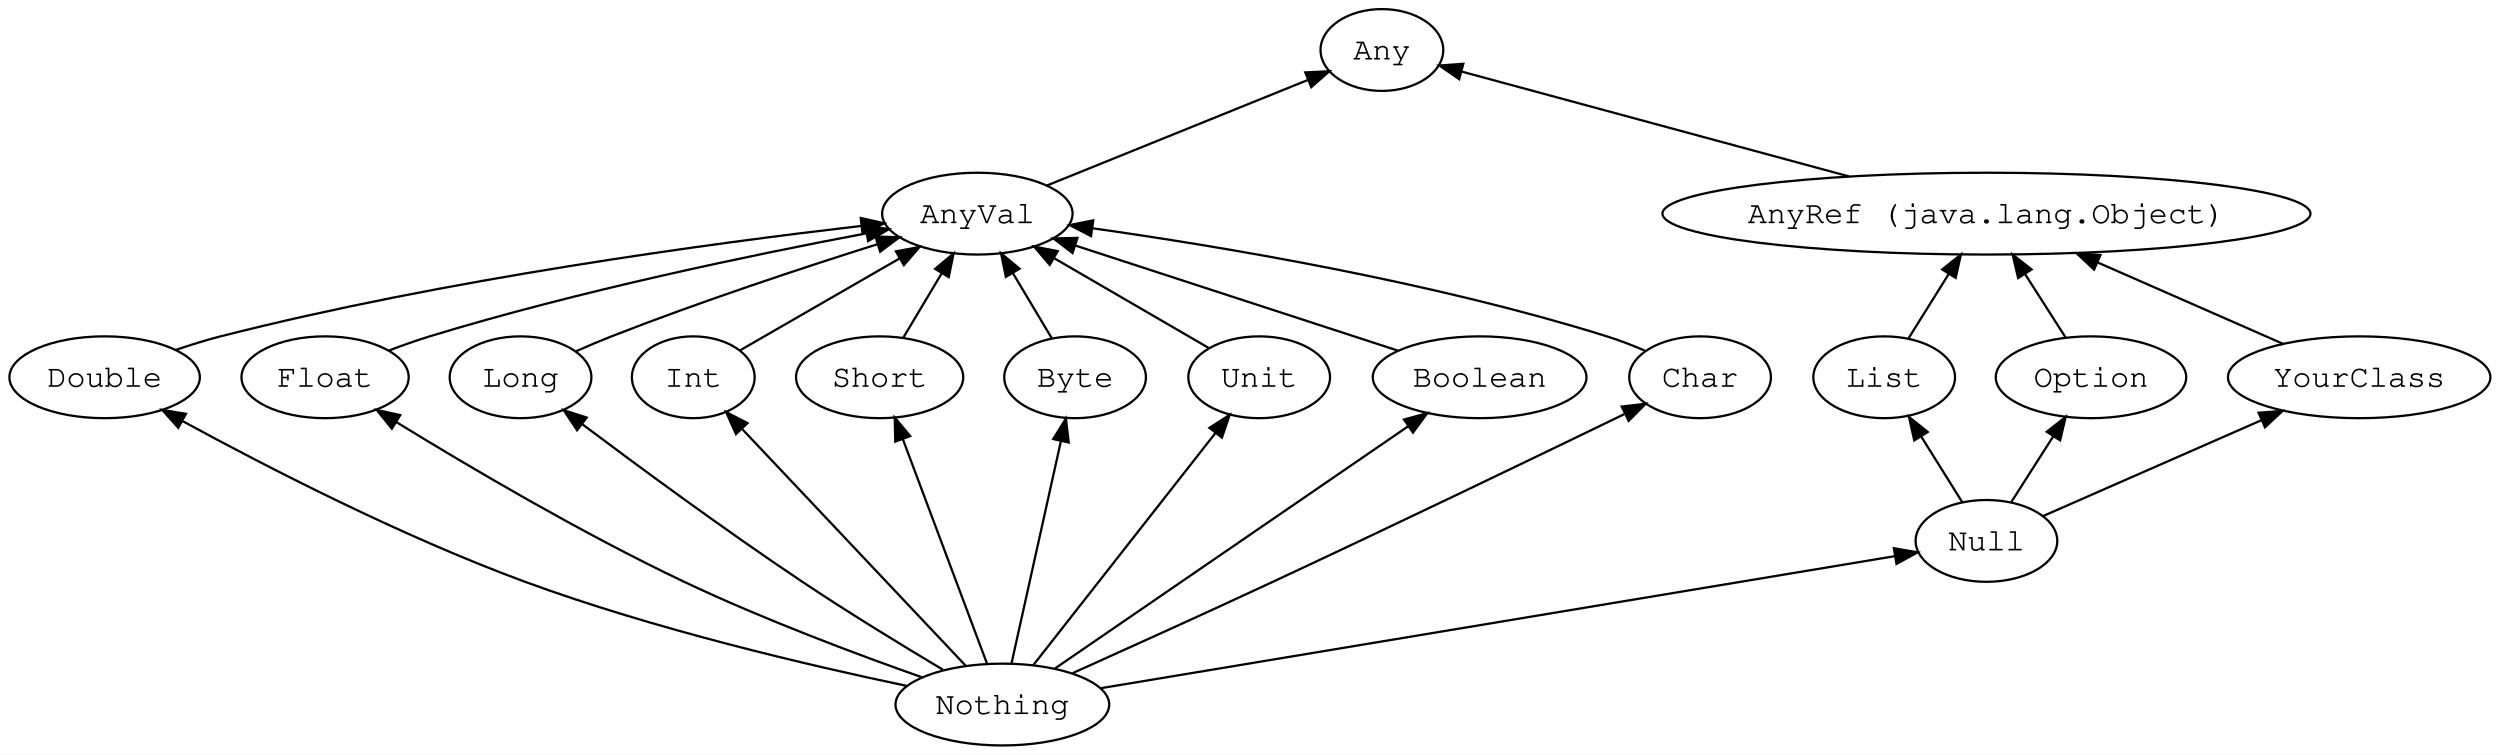
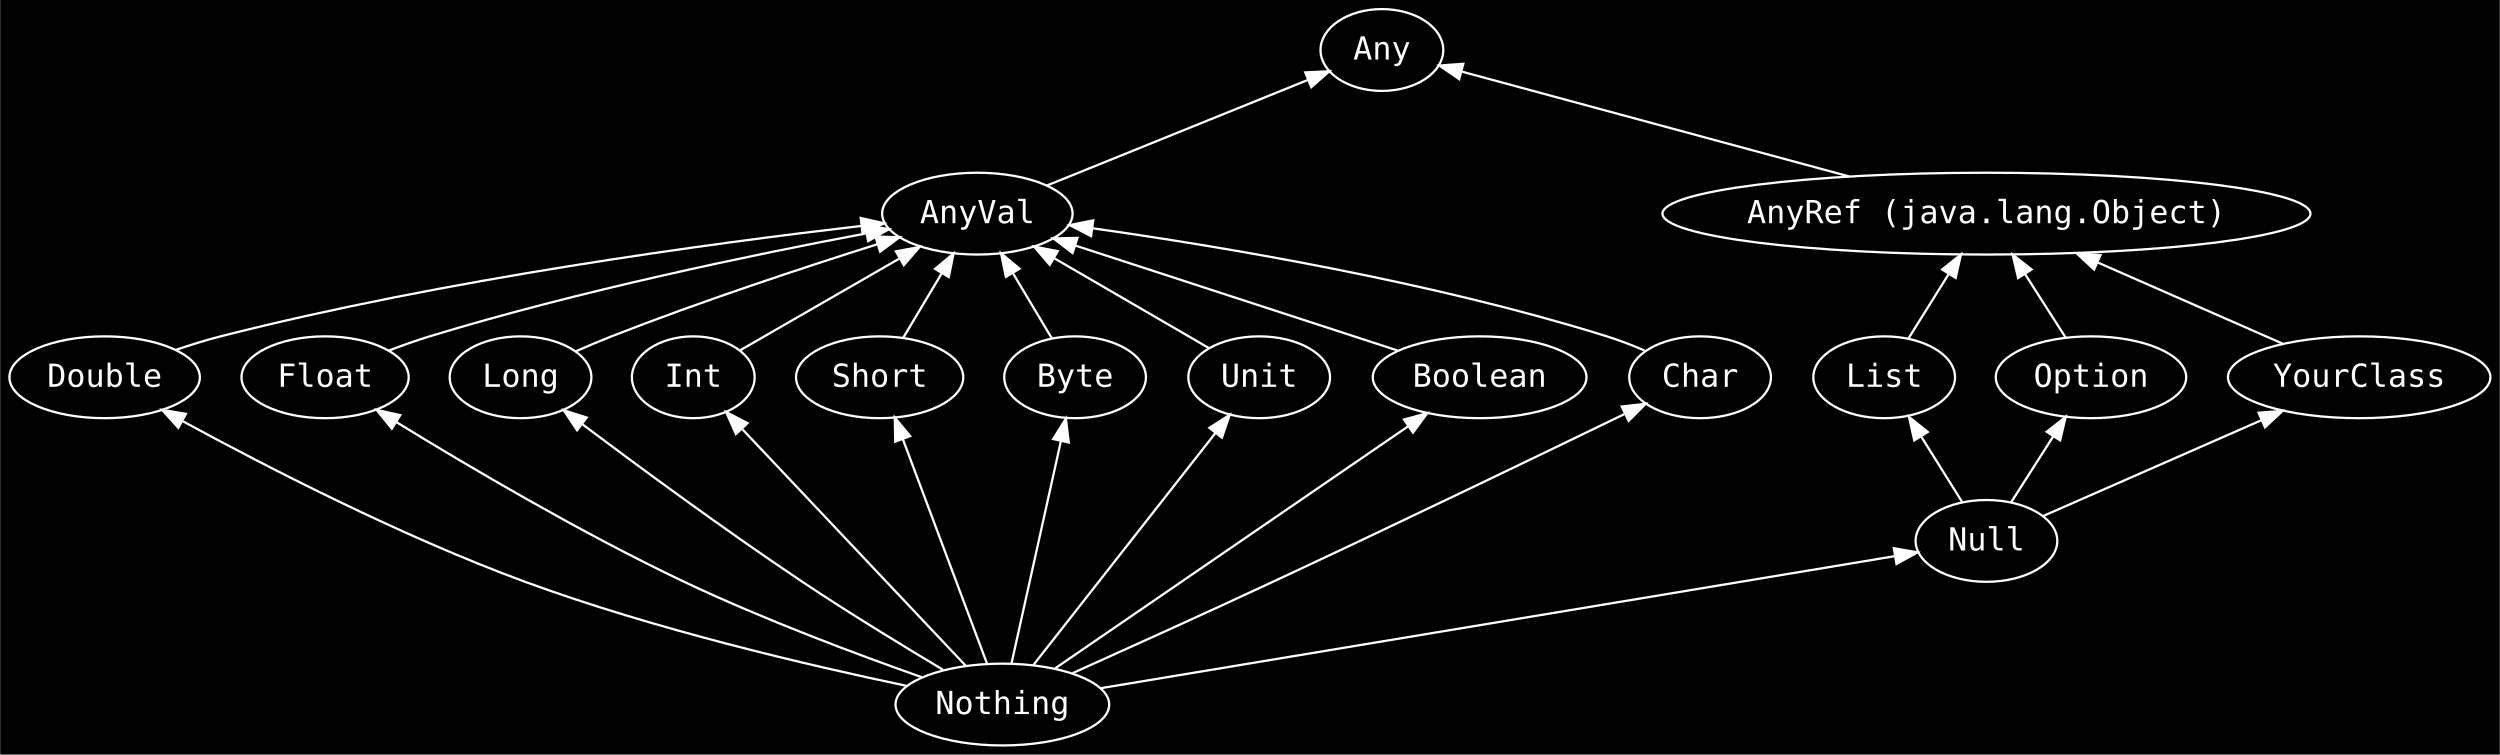
<svg xmlns="http://www.w3.org/2000/svg" width="1100pt" height="332pt" viewBox="0.00 0.00 1099.82 332.00">
  <g id="graph0" class="graph" transform="scale(1 1) rotate(0) translate(4 328)">
-     <polygon fill="#ffffff" stroke="transparent" points="-4,4 -4,-328 1095.818,-328 1095.818,4 -4,4" />
+     <polygon fill="#000000" stroke="transparent" points="-4,4 -4,-328 1095.818,-328 1095.818,4 -4,4" />
    <g id="node1" class="node">
-       <ellipse fill="none" stroke="#000000" cx="425.949" cy="-234" rx="41.897" ry="18" />
-       <text text-anchor="middle" x="425.949" y="-229.8" font-family="Courier,monospace" font-size="14.00" fill="#000000">AnyVal</text>
+       <ellipse fill="none" stroke="#ffffff" cx="425.949" cy="-234" rx="41.897" ry="18" />
+       <text text-anchor="middle" x="425.949" y="-229.8" font-family="Consolas,monospace" font-size="14.00" fill="#ffffff">AnyVal</text>
    </g>
    <g id="node2" class="node">
-       <ellipse fill="none" stroke="#000000" cx="603.948" cy="-306" rx="27" ry="18" />
-       <text text-anchor="middle" x="603.948" y="-301.8" font-family="Courier,monospace" font-size="14.00" fill="#000000">Any</text>
+       <ellipse fill="none" stroke="#ffffff" cx="603.948" cy="-306" rx="27" ry="18" />
+       <text text-anchor="middle" x="603.948" y="-301.8" font-family="Consolas,monospace" font-size="14.00" fill="#ffffff">Any</text>
    </g>
    <g id="edge1" class="edge">
-       <path fill="none" stroke="#000000" d="M456.548,-246.377C488.527,-259.312 538.516,-279.533 571.255,-292.776" />
-       <polygon fill="#000000" stroke="#000000" points="570.24,-296.141 580.823,-296.646 572.865,-289.651 570.24,-296.141" />
+       <path fill="none" stroke="#ffffff" d="M456.548,-246.377C488.527,-259.312 538.516,-279.533 571.255,-292.776" />
+       <polygon fill="#ffffff" stroke="#ffffff" points="570.24,-296.141 580.823,-296.646 572.865,-289.651 570.24,-296.141" />
    </g>
    <g id="node3" class="node">
-       <ellipse fill="none" stroke="#000000" cx="869.948" cy="-234" rx="142.561" ry="18" />
-       <text text-anchor="middle" x="869.948" y="-229.8" font-family="Courier,monospace" font-size="14.00" fill="#000000">AnyRef (java.lang.Object)</text>
+       <ellipse fill="none" stroke="#ffffff" cx="869.948" cy="-234" rx="142.561" ry="18" />
+       <text text-anchor="middle" x="869.948" y="-229.8" font-family="Consolas,monospace" font-size="14.00" fill="#ffffff">AnyRef (java.lang.Object)</text>
    </g>
    <g id="edge2" class="edge">
-       <path fill="none" stroke="#000000" d="M809.589,-250.338C756.942,-264.588 682.388,-284.768 639.011,-296.509" />
-       <polygon fill="#000000" stroke="#000000" points="637.946,-293.172 629.207,-299.163 639.774,-299.929 637.946,-293.172" />
+       <path fill="none" stroke="#ffffff" d="M809.589,-250.338C756.942,-264.588 682.388,-284.768 639.011,-296.509" />
+       <polygon fill="#ffffff" stroke="#ffffff" points="637.946,-293.172 629.207,-299.163 639.774,-299.929 637.946,-293.172" />
    </g>
    <g id="node4" class="node">
-       <ellipse fill="none" stroke="#000000" cx="41.949" cy="-162" rx="41.897" ry="18" />
-       <text text-anchor="middle" x="41.949" y="-157.8" font-family="Courier,monospace" font-size="14.00" fill="#000000">Double</text>
+       <ellipse fill="none" stroke="#ffffff" cx="41.949" cy="-162" rx="41.897" ry="18" />
+       <text text-anchor="middle" x="41.949" y="-157.8" font-family="Consolas,monospace" font-size="14.00" fill="#ffffff">Double</text>
    </g>
    <g id="edge3" class="edge">
-       <path fill="none" stroke="#000000" d="M73.236,-174.03C79.69,-176.231 86.489,-178.351 92.948,-180 191.252,-205.104 308.997,-220.96 374.858,-228.588" />
-       <polygon fill="#000000" stroke="#000000" points="374.639,-232.086 384.972,-229.742 375.433,-225.131 374.639,-232.086" />
+       <path fill="none" stroke="#ffffff" d="M73.236,-174.03C79.69,-176.231 86.489,-178.351 92.948,-180 191.252,-205.104 308.997,-220.96 374.858,-228.588" />
+       <polygon fill="#ffffff" stroke="#ffffff" points="374.639,-232.086 384.972,-229.742 375.433,-225.131 374.639,-232.086" />
    </g>
    <g id="node5" class="node">
-       <ellipse fill="none" stroke="#000000" cx="138.948" cy="-162" rx="36.784" ry="18" />
-       <text text-anchor="middle" x="138.948" y="-157.8" font-family="Courier,monospace" font-size="14.00" fill="#000000">Float</text>
+       <ellipse fill="none" stroke="#ffffff" cx="138.948" cy="-162" rx="36.784" ry="18" />
+       <text text-anchor="middle" x="138.948" y="-157.8" font-family="Consolas,monospace" font-size="14.00" fill="#ffffff">Float</text>
    </g>
    <g id="edge4" class="edge">
-       <path fill="none" stroke="#000000" d="M166.928,-173.732C172.822,-175.981 179.044,-178.195 184.948,-180 250.409,-200.013 327.949,-216.066 377.045,-225.314" />
-       <polygon fill="#000000" stroke="#000000" points="376.603,-228.792 387.075,-227.184 377.886,-221.911 376.603,-228.792" />
+       <path fill="none" stroke="#ffffff" d="M166.928,-173.732C172.822,-175.981 179.044,-178.195 184.948,-180 250.409,-200.013 327.949,-216.066 377.045,-225.314" />
+       <polygon fill="#ffffff" stroke="#ffffff" points="376.603,-228.792 387.075,-227.184 377.886,-221.911 376.603,-228.792" />
    </g>
    <g id="node6" class="node">
-       <ellipse fill="none" stroke="#000000" cx="224.948" cy="-162" rx="31.17" ry="18" />
-       <text text-anchor="middle" x="224.948" y="-157.8" font-family="Courier,monospace" font-size="14.00" fill="#000000">Long</text>
+       <ellipse fill="none" stroke="#ffffff" cx="224.948" cy="-162" rx="31.17" ry="18" />
+       <text text-anchor="middle" x="224.948" y="-157.8" font-family="Consolas,monospace" font-size="14.00" fill="#ffffff">Long</text>
    </g>
    <g id="edge5" class="edge">
-       <path fill="none" stroke="#000000" d="M249.324,-173.431C254.445,-175.702 259.843,-178.001 264.949,-180 304.007,-195.295 349.382,-210.269 381.987,-220.554" />
-       <polygon fill="#000000" stroke="#000000" points="381.086,-223.94 391.675,-223.591 383.179,-217.26 381.086,-223.94" />
+       <path fill="none" stroke="#ffffff" d="M249.324,-173.431C254.445,-175.702 259.843,-178.001 264.949,-180 304.007,-195.295 349.382,-210.269 381.987,-220.554" />
+       <polygon fill="#ffffff" stroke="#ffffff" points="381.086,-223.94 391.675,-223.591 383.179,-217.26 381.086,-223.94" />
    </g>
    <g id="node7" class="node">
-       <ellipse fill="none" stroke="#000000" cx="300.949" cy="-162" rx="27" ry="18" />
-       <text text-anchor="middle" x="300.949" y="-157.8" font-family="Courier,monospace" font-size="14.00" fill="#000000">Int</text>
+       <ellipse fill="none" stroke="#ffffff" cx="300.949" cy="-162" rx="27" ry="18" />
+       <text text-anchor="middle" x="300.949" y="-157.8" font-family="Consolas,monospace" font-size="14.00" fill="#ffffff">Int</text>
    </g>
    <g id="edge6" class="edge">
-       <path fill="none" stroke="#000000" d="M321.59,-173.889C340.605,-184.842 369.187,-201.305 391.634,-214.235" />
-       <polygon fill="#000000" stroke="#000000" points="390.109,-217.395 400.521,-219.354 393.603,-211.33 390.109,-217.395" />
+       <path fill="none" stroke="#ffffff" d="M321.59,-173.889C340.605,-184.842 369.187,-201.305 391.634,-214.235" />
+       <polygon fill="#ffffff" stroke="#ffffff" points="390.109,-217.395 400.521,-219.354 393.603,-211.33 390.109,-217.395" />
    </g>
    <g id="node8" class="node">
-       <ellipse fill="none" stroke="#000000" cx="382.949" cy="-162" rx="36.784" ry="18" />
-       <text text-anchor="middle" x="382.949" y="-157.8" font-family="Courier,monospace" font-size="14.00" fill="#000000">Short</text>
+       <ellipse fill="none" stroke="#ffffff" cx="382.949" cy="-162" rx="36.784" ry="18" />
+       <text text-anchor="middle" x="382.949" y="-157.8" font-family="Consolas,monospace" font-size="14.00" fill="#ffffff">Short</text>
    </g>
    <g id="edge7" class="edge">
-       <path fill="none" stroke="#000000" d="M393.358,-179.429C398.443,-187.945 404.669,-198.369 410.311,-207.817" />
-       <polygon fill="#000000" stroke="#000000" points="407.354,-209.691 415.486,-216.482 413.364,-206.102 407.354,-209.691" />
+       <path fill="none" stroke="#ffffff" d="M393.358,-179.429C398.443,-187.945 404.669,-198.369 410.311,-207.817" />
+       <polygon fill="#ffffff" stroke="#ffffff" points="407.354,-209.691 415.486,-216.482 413.364,-206.102 407.354,-209.691" />
    </g>
    <g id="node9" class="node">
-       <ellipse fill="none" stroke="#000000" cx="468.949" cy="-162" rx="31.17" ry="18" />
-       <text text-anchor="middle" x="468.949" y="-157.8" font-family="Courier,monospace" font-size="14.00" fill="#000000">Byte</text>
+       <ellipse fill="none" stroke="#ffffff" cx="468.949" cy="-162" rx="31.17" ry="18" />
+       <text text-anchor="middle" x="468.949" y="-157.8" font-family="Consolas,monospace" font-size="14.00" fill="#ffffff">Byte</text>
    </g>
    <g id="edge8" class="edge">
-       <path fill="none" stroke="#000000" d="M458.758,-179.063C453.639,-187.635 447.324,-198.209 441.606,-207.784" />
-       <polygon fill="#000000" stroke="#000000" points="438.487,-206.179 436.364,-216.559 444.497,-209.768 438.487,-206.179" />
+       <path fill="none" stroke="#ffffff" d="M458.758,-179.063C453.639,-187.635 447.324,-198.209 441.606,-207.784" />
+       <polygon fill="#ffffff" stroke="#ffffff" points="438.487,-206.179 436.364,-216.559 444.497,-209.768 438.487,-206.179" />
    </g>
    <g id="node10" class="node">
-       <ellipse fill="none" stroke="#000000" cx="549.948" cy="-162" rx="31.17" ry="18" />
-       <text text-anchor="middle" x="549.948" y="-157.8" font-family="Courier,monospace" font-size="14.00" fill="#000000">Unit</text>
+       <ellipse fill="none" stroke="#ffffff" cx="549.948" cy="-162" rx="31.17" ry="18" />
+       <text text-anchor="middle" x="549.948" y="-157.8" font-family="Consolas,monospace" font-size="14.00" fill="#ffffff">Unit</text>
    </g>
    <g id="edge9" class="edge">
-       <path fill="none" stroke="#000000" d="M527.78,-174.872C508.884,-185.844 481.428,-201.786 459.786,-214.352" />
-       <polygon fill="#000000" stroke="#000000" points="457.799,-211.459 450.909,-219.507 461.314,-217.512 457.799,-211.459" />
+       <path fill="none" stroke="#ffffff" d="M527.78,-174.872C508.884,-185.844 481.428,-201.786 459.786,-214.352" />
+       <polygon fill="#ffffff" stroke="#ffffff" points="457.799,-211.459 450.909,-219.507 461.314,-217.512 457.799,-211.459" />
    </g>
    <g id="node11" class="node">
-       <ellipse fill="none" stroke="#000000" cx="646.948" cy="-162" rx="47.012" ry="18" />
-       <text text-anchor="middle" x="646.948" y="-157.8" font-family="Courier,monospace" font-size="14.00" fill="#000000">Boolean</text>
+       <ellipse fill="none" stroke="#ffffff" cx="646.948" cy="-162" rx="47.012" ry="18" />
+       <text text-anchor="middle" x="646.948" y="-157.8" font-family="Consolas,monospace" font-size="14.00" fill="#ffffff">Boolean</text>
    </g>
    <g id="edge10" class="edge">
-       <path fill="none" stroke="#000000" d="M610.949,-173.728C572.11,-186.382 510.287,-206.523 468.928,-219.998" />
-       <polygon fill="#000000" stroke="#000000" points="467.822,-216.677 459.398,-223.102 469.991,-223.332 467.822,-216.677" />
+       <path fill="none" stroke="#ffffff" d="M610.949,-173.728C572.11,-186.382 510.287,-206.523 468.928,-219.998" />
+       <polygon fill="#ffffff" stroke="#ffffff" points="467.822,-216.677 459.398,-223.102 469.991,-223.332 467.822,-216.677" />
    </g>
    <g id="node12" class="node">
-       <ellipse fill="none" stroke="#000000" cx="743.948" cy="-162" rx="31.17" ry="18" />
-       <text text-anchor="middle" x="743.948" y="-157.8" font-family="Courier,monospace" font-size="14.00" fill="#000000">Char</text>
+       <ellipse fill="none" stroke="#ffffff" cx="743.948" cy="-162" rx="31.17" ry="18" />
+       <text text-anchor="middle" x="743.948" y="-157.8" font-family="Consolas,monospace" font-size="14.00" fill="#ffffff">Char</text>
    </g>
    <g id="edge11" class="edge">
-       <path fill="none" stroke="#000000" d="M719.571,-173.754C714.181,-176.054 708.439,-178.283 702.948,-180 625.69,-204.162 532.779,-219.629 476.599,-227.56" />
-       <polygon fill="#000000" stroke="#000000" points="475.973,-224.113 466.548,-228.953 476.934,-231.047 475.973,-224.113" />
+       <path fill="none" stroke="#ffffff" d="M719.571,-173.754C714.181,-176.054 708.439,-178.283 702.948,-180 625.69,-204.162 532.779,-219.629 476.599,-227.56" />
+       <polygon fill="#ffffff" stroke="#ffffff" points="475.973,-224.113 466.548,-228.953 476.934,-231.047 475.973,-224.113" />
    </g>
    <g id="node13" class="node">
-       <ellipse fill="none" stroke="#000000" cx="824.948" cy="-162" rx="31.17" ry="18" />
-       <text text-anchor="middle" x="824.948" y="-157.8" font-family="Courier,monospace" font-size="14.00" fill="#000000">List</text>
+       <ellipse fill="none" stroke="#ffffff" cx="824.948" cy="-162" rx="31.17" ry="18" />
+       <text text-anchor="middle" x="824.948" y="-157.8" font-family="Consolas,monospace" font-size="14.00" fill="#ffffff">List</text>
    </g>
    <g id="edge12" class="edge">
-       <path fill="none" stroke="#000000" d="M835.613,-179.063C840.891,-187.509 847.385,-197.898 853.299,-207.36" />
-       <polygon fill="#000000" stroke="#000000" points="850.465,-209.43 858.733,-216.055 856.401,-205.72 850.465,-209.43" />
+       <path fill="none" stroke="#ffffff" d="M835.613,-179.063C840.891,-187.509 847.385,-197.898 853.299,-207.36" />
+       <polygon fill="#ffffff" stroke="#ffffff" points="850.465,-209.43 858.733,-216.055 856.401,-205.72 850.465,-209.43" />
    </g>
    <g id="node14" class="node">
-       <ellipse fill="none" stroke="#000000" cx="915.948" cy="-162" rx="41.897" ry="18" />
-       <text text-anchor="middle" x="915.948" y="-157.8" font-family="Courier,monospace" font-size="14.00" fill="#000000">Option</text>
+       <ellipse fill="none" stroke="#ffffff" cx="915.948" cy="-162" rx="41.897" ry="18" />
+       <text text-anchor="middle" x="915.948" y="-157.8" font-family="Consolas,monospace" font-size="14.00" fill="#ffffff">Option</text>
    </g>
    <g id="edge13" class="edge">
-       <path fill="none" stroke="#000000" d="M904.813,-179.429C899.453,-187.819 892.91,-198.061 886.945,-207.397" />
-       <polygon fill="#000000" stroke="#000000" points="883.896,-205.668 881.462,-215.979 889.795,-209.437 883.896,-205.668" />
+       <path fill="none" stroke="#ffffff" d="M904.813,-179.429C899.453,-187.819 892.91,-198.061 886.945,-207.397" />
+       <polygon fill="#ffffff" stroke="#ffffff" points="883.896,-205.668 881.462,-215.979 889.795,-209.437 883.896,-205.668" />
    </g>
    <g id="node15" class="node">
-       <ellipse fill="none" stroke="#000000" cx="1033.948" cy="-162" rx="57.739" ry="18" />
-       <text text-anchor="middle" x="1033.948" y="-157.8" font-family="Courier,monospace" font-size="14.00" fill="#000000">YourClass</text>
+       <ellipse fill="none" stroke="#ffffff" cx="1033.948" cy="-162" rx="57.739" ry="18" />
+       <text text-anchor="middle" x="1033.948" y="-157.8" font-family="Consolas,monospace" font-size="14.00" fill="#ffffff">YourClass</text>
    </g>
    <g id="edge14" class="edge">
-       <path fill="none" stroke="#000000" d="M1000.365,-176.744C976.912,-187.04 945.227,-200.951 918.961,-212.482" />
-       <polygon fill="#000000" stroke="#000000" points="917.304,-209.387 909.554,-216.612 920.118,-215.797 917.304,-209.387" />
+       <path fill="none" stroke="#ffffff" d="M1000.365,-176.744C976.912,-187.04 945.227,-200.951 918.961,-212.482" />
+       <polygon fill="#ffffff" stroke="#ffffff" points="917.304,-209.387 909.554,-216.612 920.118,-215.797 917.304,-209.387" />
    </g>
    <g id="node16" class="node">
-       <ellipse fill="none" stroke="#000000" cx="869.948" cy="-90" rx="31.17" ry="18" />
-       <text text-anchor="middle" x="869.948" y="-85.8" font-family="Courier,monospace" font-size="14.00" fill="#000000">Null</text>
+       <ellipse fill="none" stroke="#ffffff" cx="869.948" cy="-90" rx="31.17" ry="18" />
+       <text text-anchor="middle" x="869.948" y="-85.8" font-family="Consolas,monospace" font-size="14.00" fill="#ffffff">Null</text>
    </g>
    <g id="edge15" class="edge">
-       <path fill="none" stroke="#000000" d="M859.284,-107.063C853.872,-115.723 847.182,-126.427 841.149,-136.079" />
-       <polygon fill="#000000" stroke="#000000" points="838.181,-134.224 835.849,-144.559 844.117,-137.934 838.181,-134.224" />
+       <path fill="none" stroke="#ffffff" d="M859.284,-107.063C853.872,-115.723 847.182,-126.427 841.149,-136.079" />
+       <polygon fill="#ffffff" stroke="#ffffff" points="838.181,-134.224 835.849,-144.559 844.117,-137.934 838.181,-134.224" />
    </g>
    <g id="edge16" class="edge">
-       <path fill="none" stroke="#000000" d="M880.85,-107.063C886.383,-115.723 893.221,-126.427 899.388,-136.079" />
-       <polygon fill="#000000" stroke="#000000" points="896.472,-138.017 904.806,-144.559 902.371,-134.248 896.472,-138.017" />
+       <path fill="none" stroke="#ffffff" d="M880.85,-107.063C886.383,-115.723 893.221,-126.427 899.388,-136.079" />
+       <polygon fill="#ffffff" stroke="#ffffff" points="896.472,-138.017 904.806,-144.559 902.371,-134.248 896.472,-138.017" />
    </g>
    <g id="edge17" class="edge">
-       <path fill="none" stroke="#000000" d="M894.856,-100.935C920.355,-112.13 960.476,-129.744 991.088,-143.183" />
-       <polygon fill="#000000" stroke="#000000" points="989.693,-146.393 1000.256,-147.208 992.507,-139.984 989.693,-146.393" />
+       <path fill="none" stroke="#ffffff" d="M894.856,-100.935C920.355,-112.13 960.476,-129.744 991.088,-143.183" />
+       <polygon fill="#ffffff" stroke="#ffffff" points="989.693,-146.393 1000.256,-147.208 992.507,-139.984 989.693,-146.393" />
    </g>
    <g id="node17" class="node">
-       <ellipse fill="none" stroke="#000000" cx="436.949" cy="-18" rx="47.012" ry="18" />
-       <text text-anchor="middle" x="436.949" y="-13.8" font-family="Courier,monospace" font-size="14.00" fill="#000000">Nothing</text>
+       <ellipse fill="none" stroke="#ffffff" cx="436.949" cy="-18" rx="47.012" ry="18" />
+       <text text-anchor="middle" x="436.949" y="-13.8" font-family="Consolas,monospace" font-size="14.00" fill="#ffffff">Nothing</text>
    </g>
    <g id="edge18" class="edge">
-       <path fill="none" stroke="#000000" d="M394.755,-26.235C351.804,-35.222 283.658,-51.156 226.948,-72 172.632,-91.965 112.966,-122.708 76.478,-142.59" />
-       <polygon fill="#000000" stroke="#000000" points="74.354,-139.764 67.272,-147.644 77.722,-145.9 74.354,-139.764" />
+       <path fill="none" stroke="#ffffff" d="M394.755,-26.235C351.804,-35.222 283.658,-51.156 226.948,-72 172.632,-91.965 112.966,-122.708 76.478,-142.59" />
+       <polygon fill="#ffffff" stroke="#ffffff" points="74.354,-139.764 67.272,-147.644 77.722,-145.9 74.354,-139.764" />
    </g>
    <g id="edge19" class="edge">
-       <path fill="none" stroke="#000000" d="M401.529,-30.003C372.853,-40.113 331.665,-55.531 296.949,-72 251.649,-93.49 201.744,-122.956 170.383,-142.23" />
-       <polygon fill="#000000" stroke="#000000" points="168.326,-139.387 161.66,-147.622 172.007,-145.341 168.326,-139.387" />
+       <path fill="none" stroke="#ffffff" d="M401.529,-30.003C372.853,-40.113 331.665,-55.531 296.949,-72 251.649,-93.49 201.744,-122.956 170.383,-142.23" />
+       <polygon fill="#ffffff" stroke="#ffffff" points="168.326,-139.387 161.66,-147.622 172.007,-145.341 168.326,-139.387" />
    </g>
    <g id="edge20" class="edge">
-       <path fill="none" stroke="#000000" d="M410.817,-33.312C393.133,-43.85 369.366,-58.355 348.949,-72 314.92,-94.74 277.004,-122.656 252.165,-141.311" />
-       <polygon fill="#000000" stroke="#000000" points="249.832,-138.687 243.952,-147.5 254.045,-144.277 249.832,-138.687" />
+       <path fill="none" stroke="#ffffff" d="M410.817,-33.312C393.133,-43.85 369.366,-58.355 348.949,-72 314.92,-94.74 277.004,-122.656 252.165,-141.311" />
+       <polygon fill="#ffffff" stroke="#ffffff" points="249.832,-138.687 243.952,-147.5 254.045,-144.277 249.832,-138.687" />
    </g>
    <g id="edge21" class="edge">
-       <path fill="none" stroke="#000000" d="M420.813,-35.084C396.374,-60.961 349.928,-110.139 322.582,-139.093" />
-       <polygon fill="#000000" stroke="#000000" points="319.732,-137.014 315.41,-146.688 324.821,-141.821 319.732,-137.014" />
+       <path fill="none" stroke="#ffffff" d="M420.813,-35.084C396.374,-60.961 349.928,-110.139 322.582,-139.093" />
+       <polygon fill="#ffffff" stroke="#ffffff" points="319.732,-137.014 315.41,-146.688 324.821,-141.821 319.732,-137.014" />
    </g>
    <g id="edge22" class="edge">
-       <path fill="none" stroke="#000000" d="M430.219,-35.947C420.911,-60.765 404.032,-105.778 393.164,-134.757" />
-       <polygon fill="#000000" stroke="#000000" points="389.828,-133.687 389.594,-144.28 396.382,-136.145 389.828,-133.687" />
+       <path fill="none" stroke="#ffffff" d="M430.219,-35.947C420.911,-60.765 404.032,-105.778 393.164,-134.757" />
+       <polygon fill="#ffffff" stroke="#ffffff" points="389.828,-133.687 389.594,-144.28 396.382,-136.145 389.828,-133.687" />
    </g>
    <g id="edge23" class="edge">
-       <path fill="none" stroke="#000000" d="M440.937,-35.947C446.398,-60.523 456.259,-104.899 462.705,-133.903" />
-       <polygon fill="#000000" stroke="#000000" points="459.324,-134.825 464.91,-143.827 466.157,-133.306 459.324,-134.825" />
+       <path fill="none" stroke="#ffffff" d="M440.937,-35.947C446.398,-60.523 456.259,-104.899 462.705,-133.903" />
+       <polygon fill="#ffffff" stroke="#ffffff" points="459.324,-134.825 464.91,-143.827 466.157,-133.306 459.324,-134.825" />
    </g>
    <g id="edge24" class="edge">
-       <path fill="none" stroke="#000000" d="M450.579,-35.37C470.56,-60.833 507.896,-108.41 530.677,-137.442" />
-       <polygon fill="#000000" stroke="#000000" points="528.041,-139.752 536.968,-145.458 533.548,-135.431 528.041,-139.752" />
+       <path fill="none" stroke="#ffffff" d="M450.579,-35.37C470.56,-60.833 507.896,-108.41 530.677,-137.442" />
+       <polygon fill="#ffffff" stroke="#ffffff" points="528.041,-139.752 536.968,-145.458 533.548,-135.431 528.041,-139.752" />
    </g>
    <g id="edge25" class="edge">
-       <path fill="none" stroke="#000000" d="M460.224,-33.961C498.089,-59.925 573.06,-111.334 615.584,-140.493" />
-       <polygon fill="#000000" stroke="#000000" points="613.662,-143.418 623.888,-146.187 617.62,-137.645 613.662,-143.418" />
+       <path fill="none" stroke="#ffffff" d="M460.224,-33.961C498.089,-59.925 573.06,-111.334 615.584,-140.493" />
+       <polygon fill="#ffffff" stroke="#ffffff" points="613.662,-143.418 623.888,-146.187 617.62,-137.645 613.662,-143.418" />
    </g>
    <g id="edge26" class="edge">
-       <path fill="none" stroke="#000000" d="M467.848,-31.813C491.916,-42.622 526.133,-58.1 555.948,-72 610.291,-97.334 673.045,-127.577 710.557,-145.761" />
-       <polygon fill="#000000" stroke="#000000" points="709.46,-149.118 719.985,-150.334 712.515,-142.82 709.46,-149.118" />
+       <path fill="none" stroke="#ffffff" d="M467.848,-31.813C491.916,-42.622 526.133,-58.1 555.948,-72 610.291,-97.334 673.045,-127.577 710.557,-145.761" />
+       <polygon fill="#ffffff" stroke="#ffffff" points="709.46,-149.118 719.985,-150.334 712.515,-142.82 709.46,-149.118" />
    </g>
    <g id="edge27" class="edge">
-       <path fill="none" stroke="#000000" d="M480.449,-25.233C564.565,-39.22 748.384,-69.786 829.784,-83.321" />
-       <polygon fill="#000000" stroke="#000000" points="829.212,-86.774 839.651,-84.962 830.36,-79.869 829.212,-86.774" />
+       <path fill="none" stroke="#ffffff" d="M480.449,-25.233C564.565,-39.22 748.384,-69.786 829.784,-83.321" />
+       <polygon fill="#ffffff" stroke="#ffffff" points="829.212,-86.774 839.651,-84.962 830.36,-79.869 829.212,-86.774" />
    </g>
  </g>
</svg>
